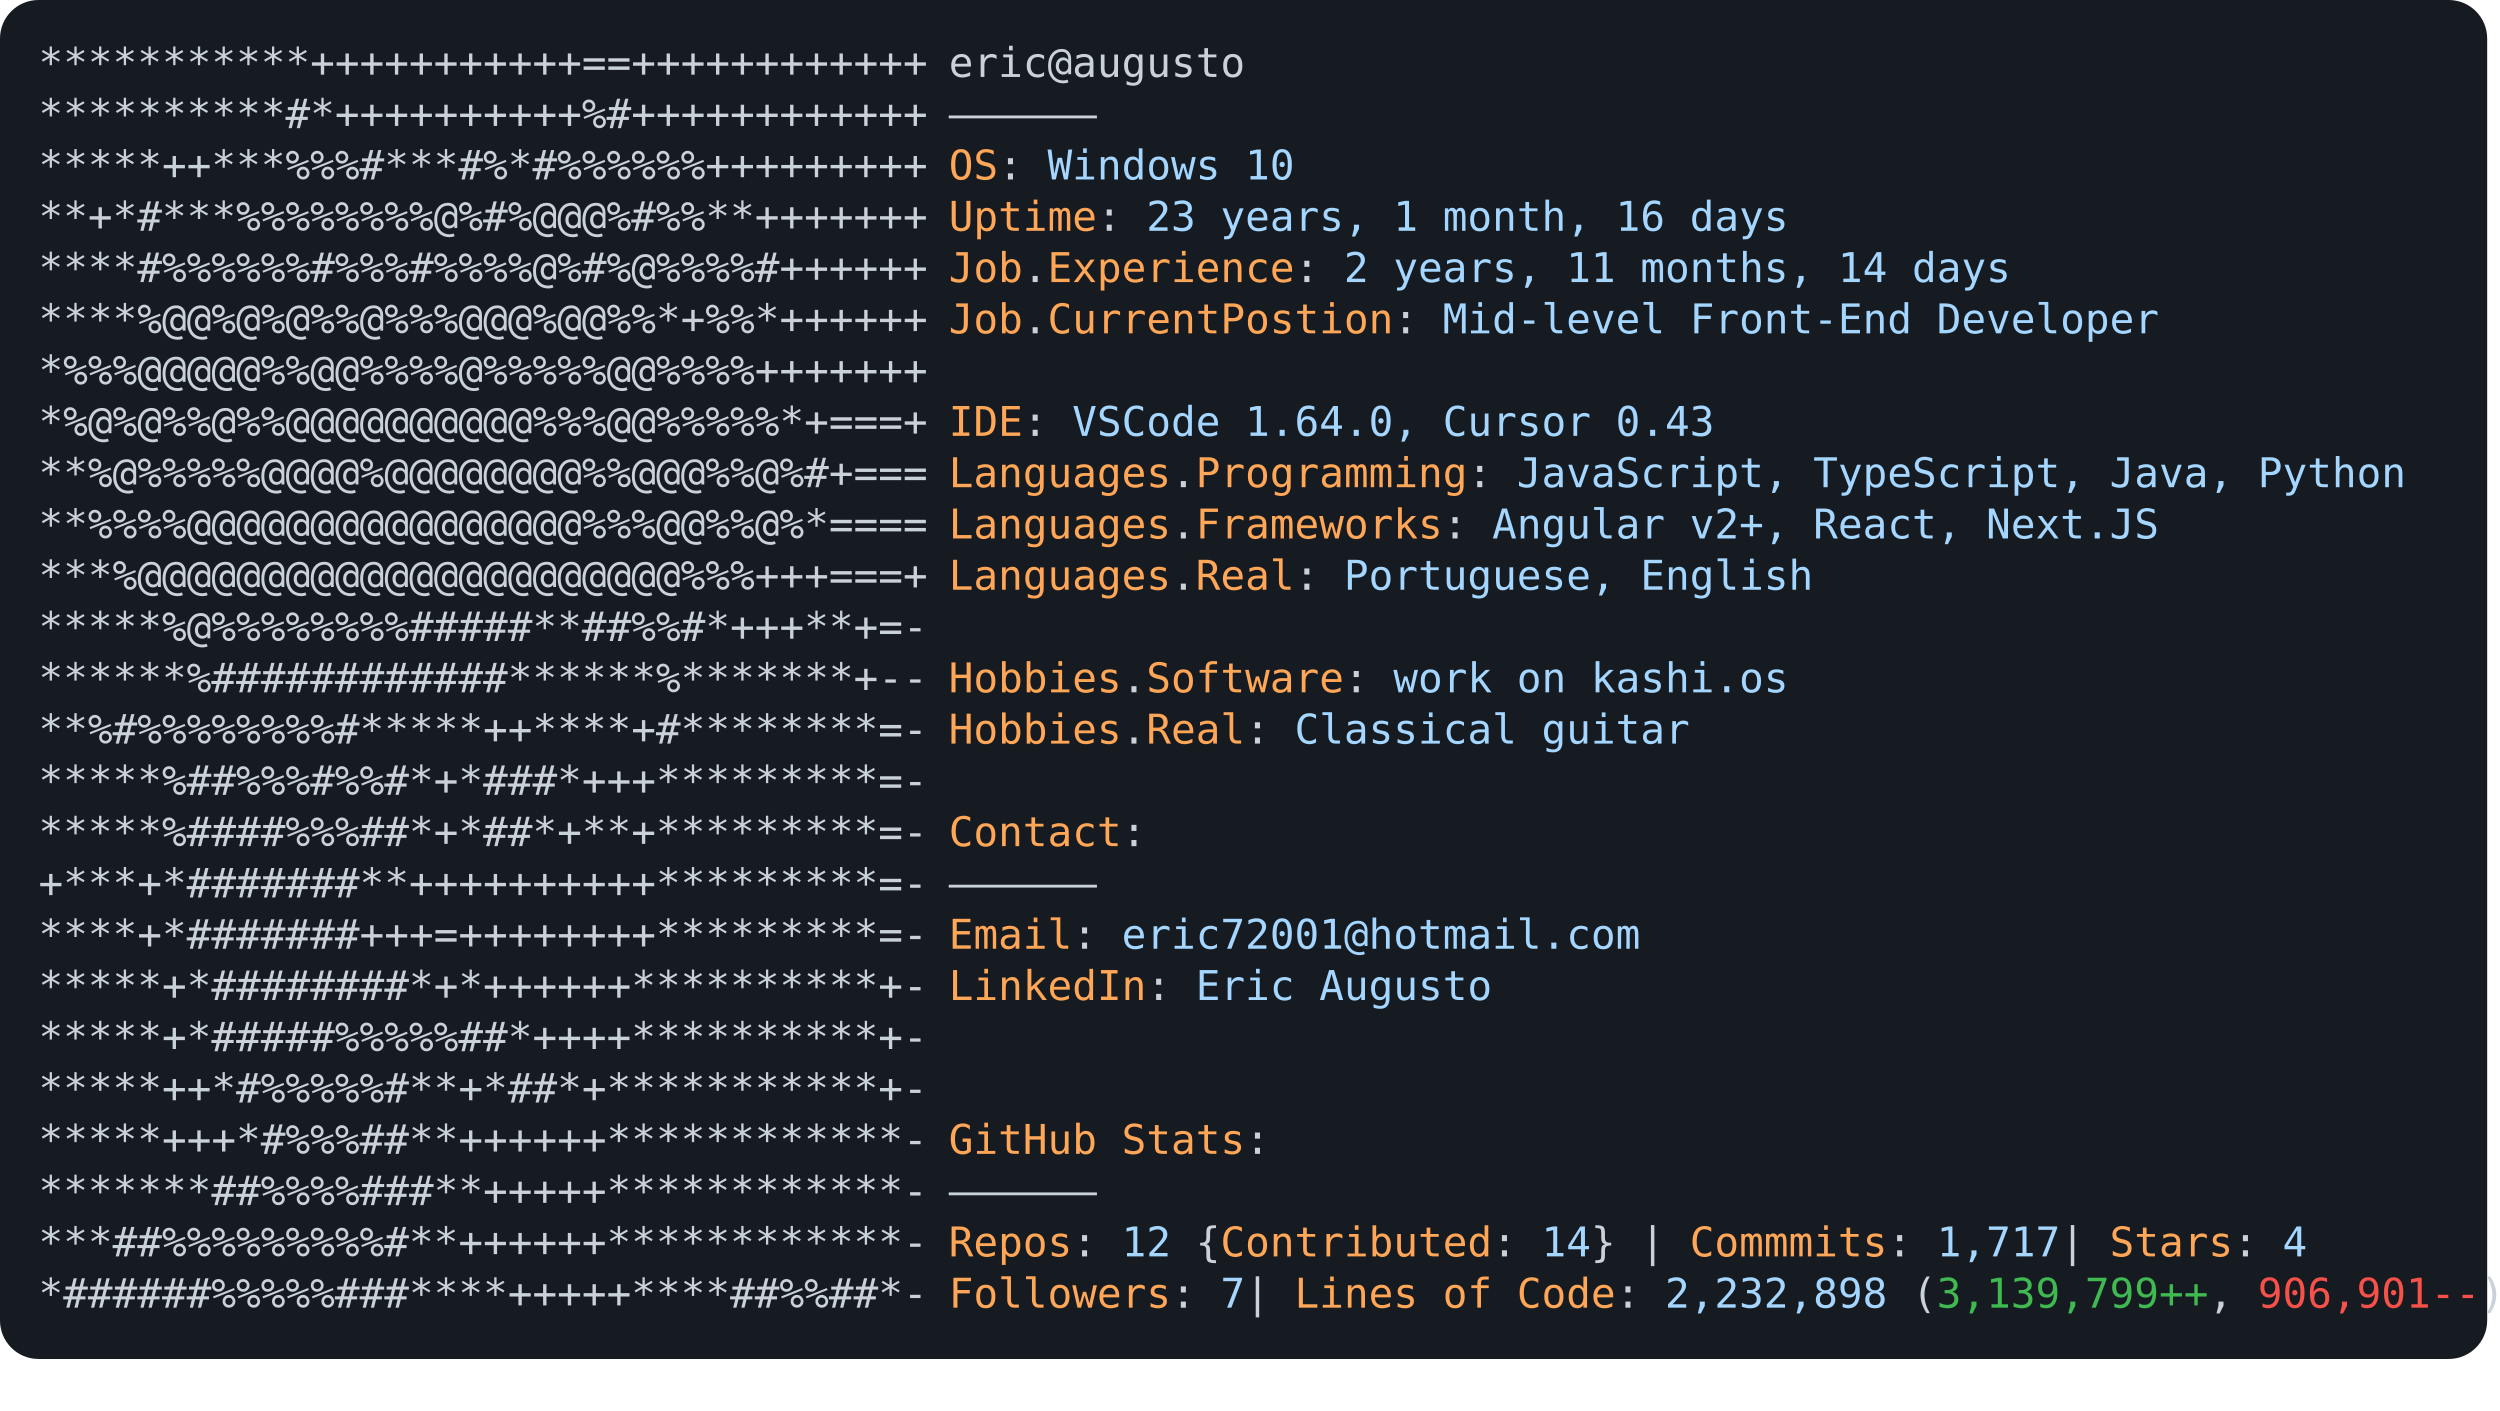
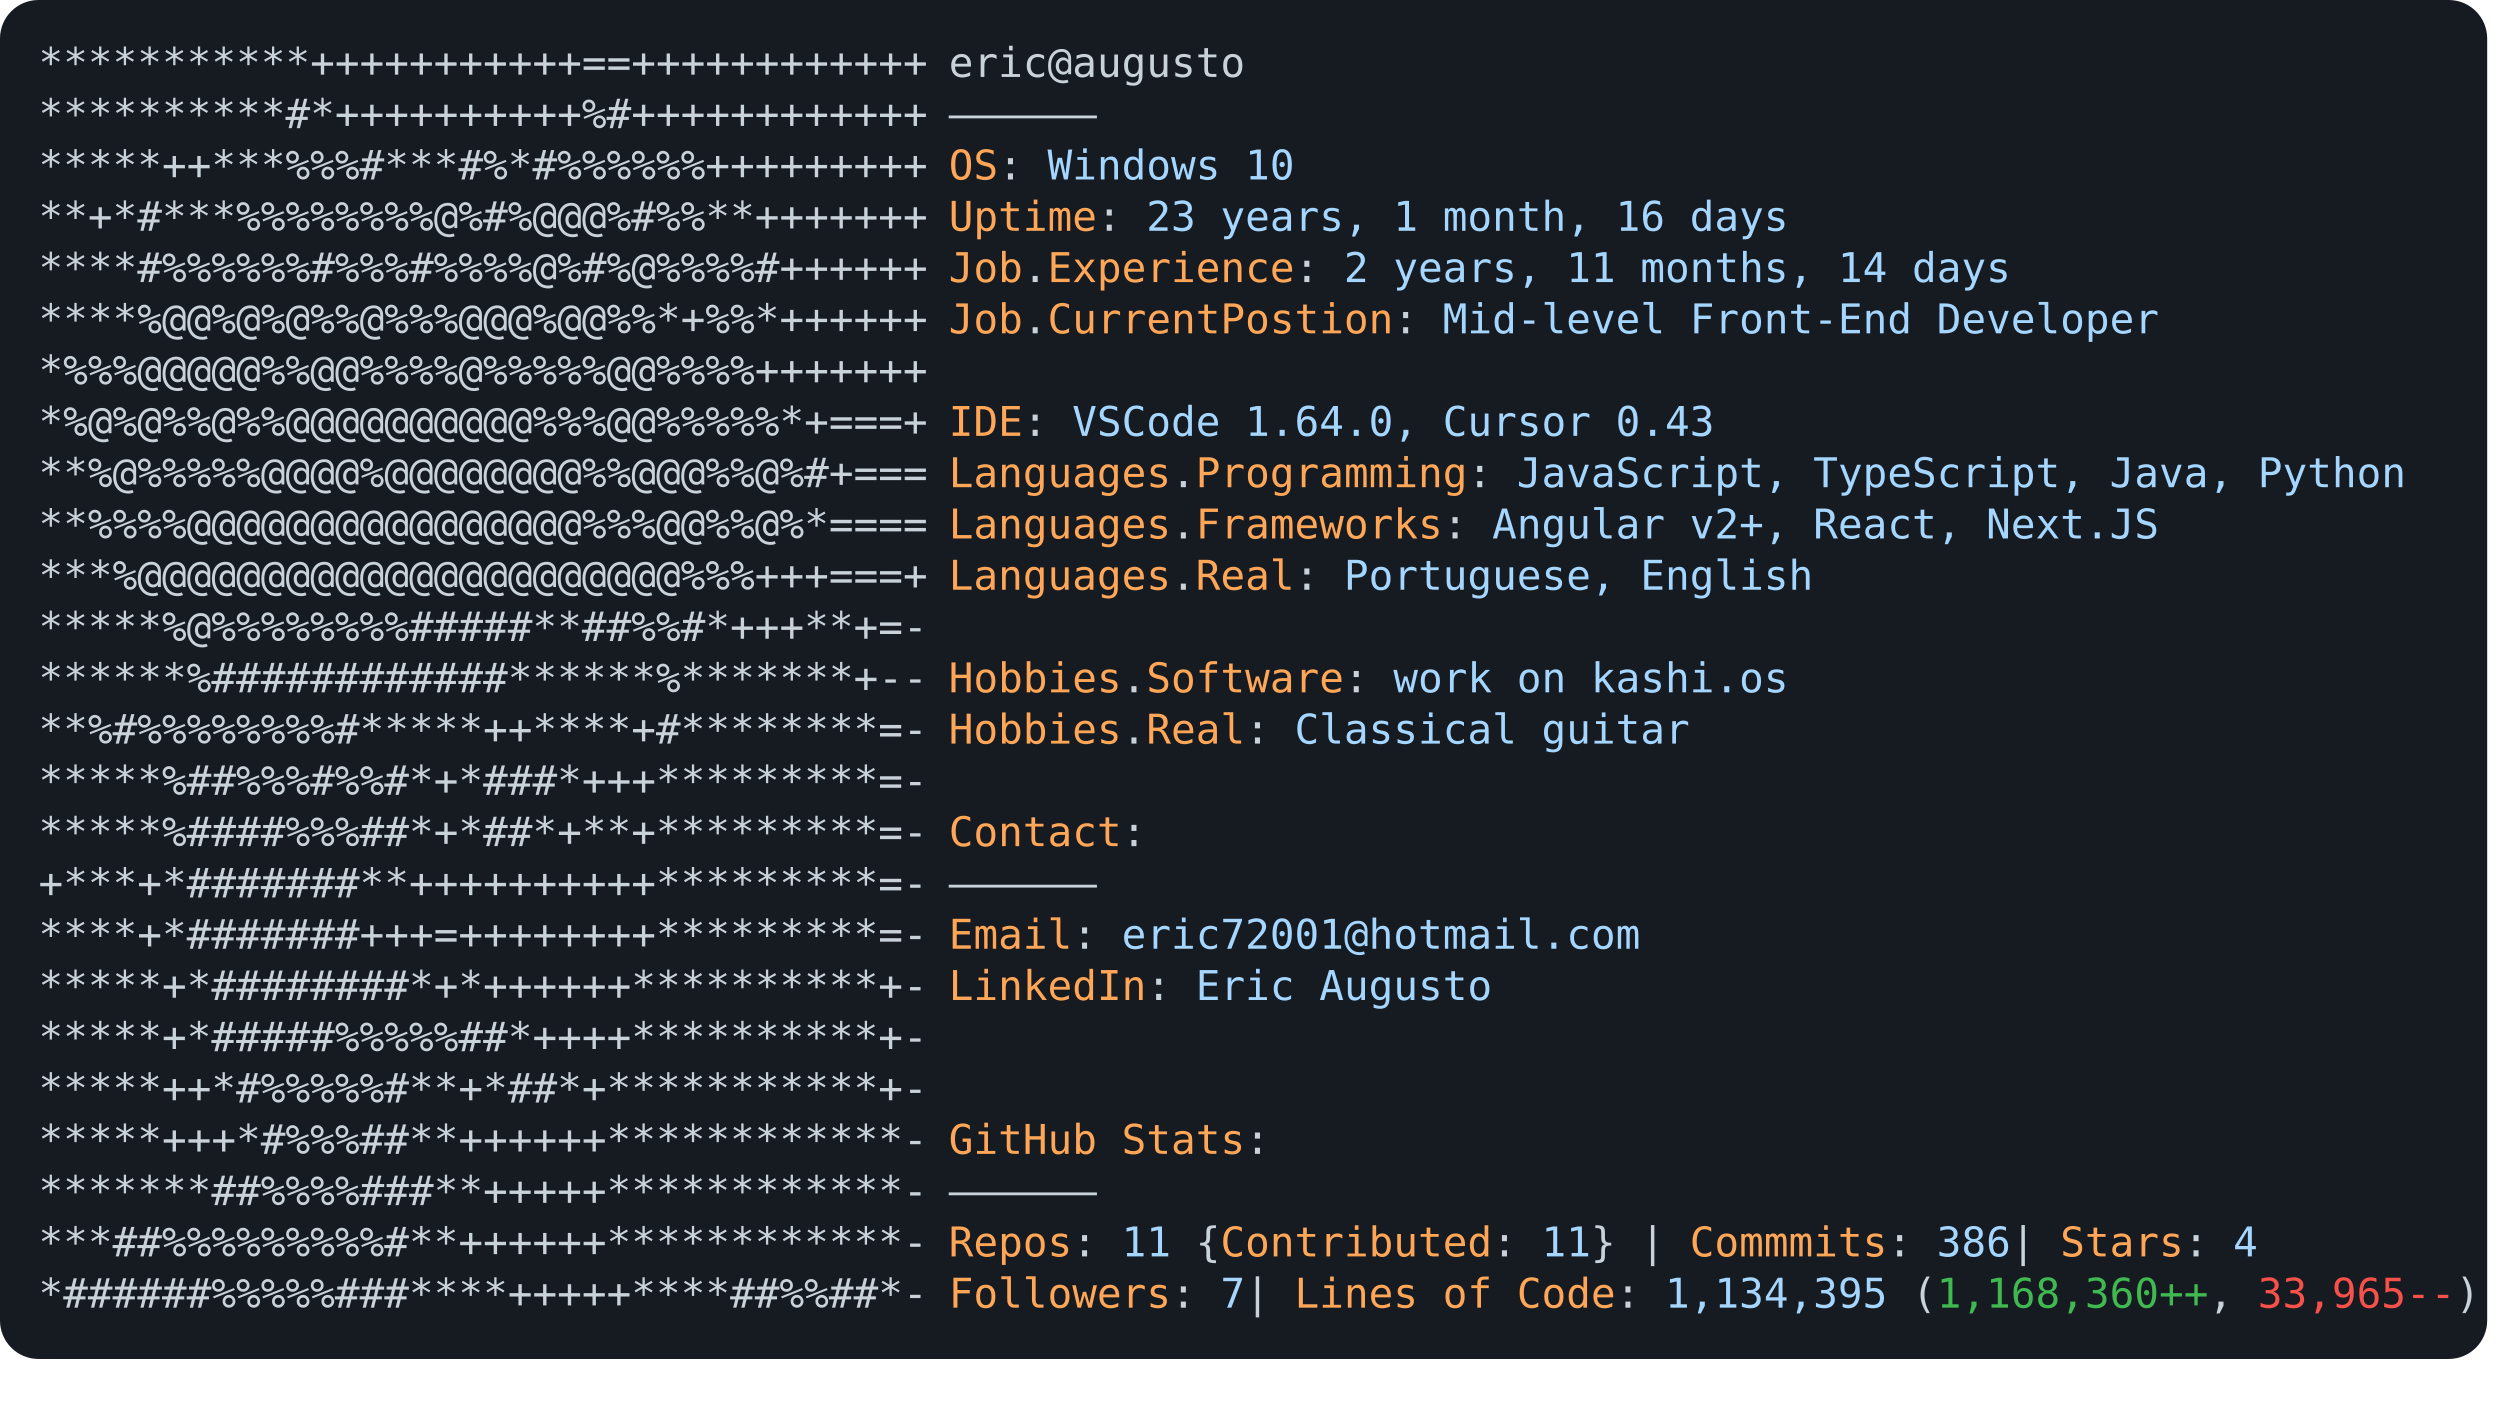
<svg xmlns="http://www.w3.org/2000/svg" font-family="Andale Mono,AndaleMono,Consolas,monospace" width="975px" height="550px" font-size="16px">
  <style>
.keyColor {fill: #ffa657;}
.valueColor {fill: #a5d6ff;}
.addColor {fill: #3fb950;}
.delColor {fill: #f85149;}
.commentColor {fill: #8b949e;}
text, tspan {white-space: pre;}
</style>
  <rect width="970px" height="530px" fill="#161b22" rx="15" />
  <text x="15" y="30" fill="#c9d1d9" class="ascii">
    <tspan x="15" y="30">***********+++++++++++==++++++++++++</tspan>
    <tspan x="15" y="50">**********#*++++++++++%#++++++++++++</tspan>
    <tspan x="15" y="70">*****++***%%%#***#%*#%%%%%%+++++++++</tspan>
    <tspan x="15" y="90">**+*#***%%%%%%%%@%#%@@@%#%%**+++++++</tspan>
    <tspan x="15" y="110">****#%%%%%%#%%%#%%%%@%#%@%%%%#++++++</tspan>
    <tspan x="15" y="130">****%@@%@%@%%@%%%@@@%@@%%*+%%*++++++</tspan>
    <tspan x="15" y="150">*%%%@@@@@%%@@%%%%@%%%%%@@%%%%+++++++</tspan>
    <tspan x="15" y="170">*%@%@%%@%%@@@@@@@@@@%%%@@%%%%%*+===+</tspan>
    <tspan x="15" y="190">**%@%%%%%@@@@%@@@@@@@@%%@@@%%@%#+===</tspan>
    <tspan x="15" y="210">**%%%%@@@@@@@@@@@@@@@@%%%@@%%@%*====</tspan>
    <tspan x="15" y="230">***%@@@@@@@@@@@@@@@@@@@@@@%%%+++===+</tspan>
    <tspan x="15" y="250">*****%@%%%%%%%%#####**##%%#*+++**+=-</tspan>
    <tspan x="15" y="270">******%############******%*******+--</tspan>
    <tspan x="15" y="290">**%#%%%%%%%%#*****++****+#********=-</tspan>
    <tspan x="15" y="310">*****%##%%%#%%#*+*###*+++*********=-</tspan>
    <tspan x="15" y="330">*****%####%%%##*+*##*+**+*********=-</tspan>
    <tspan x="15" y="350">+***+*#######**++++++++++*********=-</tspan>
    <tspan x="15" y="370">****+*#######+++=++++++++*********=-</tspan>
    <tspan x="15" y="390">*****+*########*+*++++++**********+-</tspan>
    <tspan x="15" y="410">*****+*#####%%%%%##*++++**********+-</tspan>
    <tspan x="15" y="430">*****++*#%%%%%#**+*##*+***********+-</tspan>
    <tspan x="15" y="450">*****+++*#%%%##**++++++************-</tspan>
    <tspan x="15" y="470">*******##%%%%###**+++++************-</tspan>
    <tspan x="15" y="490">***##%%%%%%%%%#**++++++************-</tspan>
    <tspan x="15" y="510">*######%%%%%###****+++++****##%%##*-</tspan>
  </text>
  <text x="370" y="30" fill="#c9d1d9">
    <tspan x="370" y="30">eric@augusto</tspan>
    <tspan x="370" y="50">——————</tspan>
    <tspan x="370" y="70" class="keyColor">OS</tspan>: <tspan class="valueColor">Windows 10</tspan>
    <tspan x="370" y="90" class="keyColor">Uptime</tspan>: <tspan class="valueColor">23 years, 1 month, 16 days</tspan>
    <tspan x="370" y="110" class="keyColor">Job</tspan>.<tspan class="keyColor">Experience</tspan>: <tspan class="valueColor">2 years, 11 months, 14 days</tspan>
    <tspan x="370" y="130" class="keyColor">Job</tspan>.<tspan class="keyColor">CurrentPostion</tspan>: <tspan class="valueColor">Mid-level Front-End Developer</tspan>
    <tspan x="370" y="170" class="keyColor">IDE</tspan>: <tspan class="valueColor">VSCode 1.64.0, Cursor 0.43</tspan>
    <tspan x="370" y="190" class="keyColor">Languages</tspan>.<tspan class="keyColor">Programming</tspan>: <tspan class="valueColor">JavaScript, TypeScript, Java, Python</tspan>
    <tspan x="370" y="210" class="keyColor">Languages</tspan>.<tspan class="keyColor">Frameworks</tspan>: <tspan class="valueColor">Angular v2+, React, Next.JS</tspan>
    <tspan x="370" y="230" class="keyColor">Languages</tspan>.<tspan class="keyColor">Real</tspan>: <tspan class="valueColor">Portuguese, English</tspan>
    <tspan x="370" y="270" class="keyColor">Hobbies</tspan>.<tspan class="keyColor">Software</tspan>: <tspan class="valueColor">work on kashi.os </tspan>
    <tspan x="370" y="290" class="keyColor">Hobbies</tspan>.<tspan class="keyColor">Real</tspan>: <tspan class="valueColor">Classical guitar</tspan>
    <tspan x="370" y="330" class="keyColor">Contact</tspan>:
<tspan x="370" y="350">——————</tspan>
    <tspan x="370" y="370" class="keyColor">Email</tspan>: <tspan class="valueColor">eric72001@hotmail.com</tspan>
    <tspan x="370" y="390" class="keyColor">LinkedIn</tspan>: <tspan class="valueColor"> Eric Augusto</tspan>
    <tspan x="370" y="450" class="keyColor">GitHub Stats</tspan>:
<tspan x="370" y="470">——————</tspan>
-     <tspan x="370" y="490" class="keyColor">Repos</tspan>: <tspan class="valueColor">12</tspan> {<tspan class="keyColor">Contributed</tspan>: <tspan class="valueColor">14</tspan>}  | <tspan class="keyColor">Commmits</tspan>: <tspan class="valueColor">1,717  </tspan>| <tspan class="keyColor">Stars</tspan>: <tspan class="valueColor">4</tspan>
-     <tspan x="370" y="510" class="keyColor">Followers</tspan>: <tspan class="valueColor">7   </tspan>| <tspan class="keyColor">Lines of Code</tspan>: <tspan class="valueColor">2,232,898</tspan> (<tspan class="addColor">3,139,799++</tspan>, <tspan class="delColor">906,901--</tspan>)
+     <tspan x="370" y="490" class="keyColor">Repos</tspan>: <tspan class="valueColor">11</tspan> {<tspan class="keyColor">Contributed</tspan>: <tspan class="valueColor">11</tspan>}  | <tspan class="keyColor">Commmits</tspan>: <tspan class="valueColor">386    </tspan>| <tspan class="keyColor">Stars</tspan>: <tspan class="valueColor">4</tspan>
+     <tspan x="370" y="510" class="keyColor">Followers</tspan>: <tspan class="valueColor">7   </tspan>| <tspan class="keyColor">Lines of Code</tspan>: <tspan class="valueColor">1,134,395</tspan> (<tspan class="addColor">1,168,360++</tspan>, <tspan class="delColor">33,965--</tspan>)
</text>
</svg>
